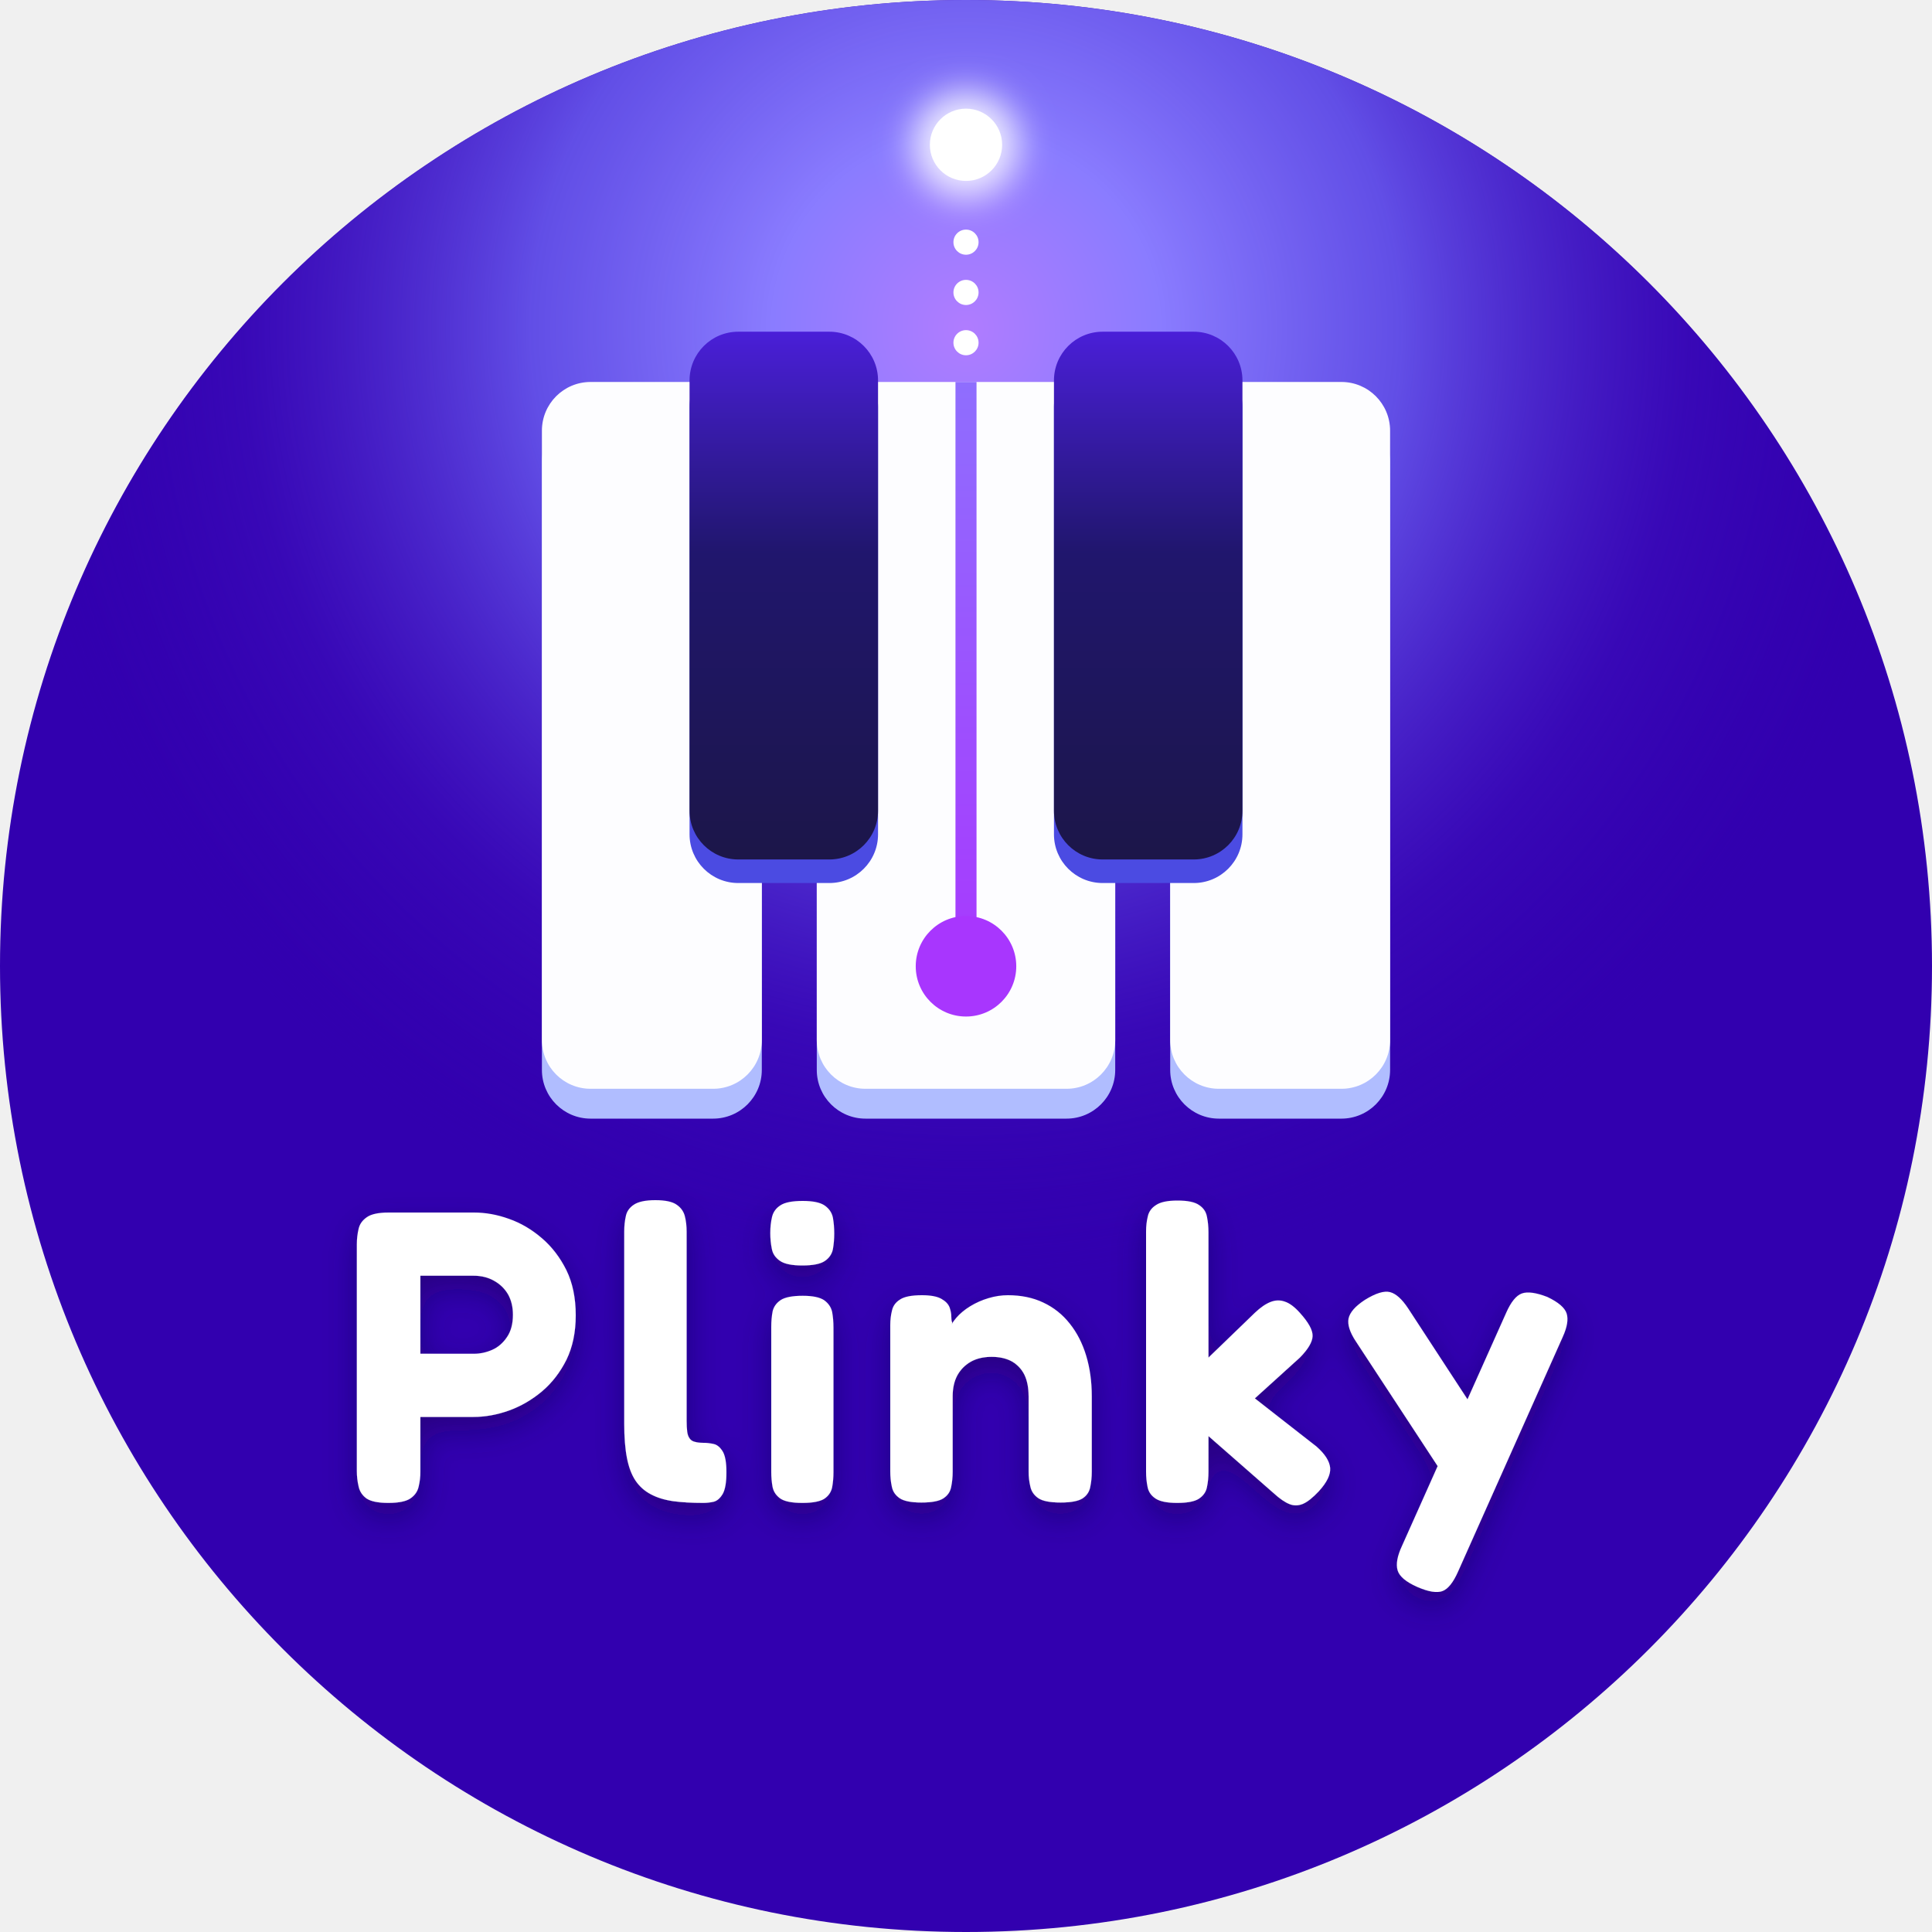
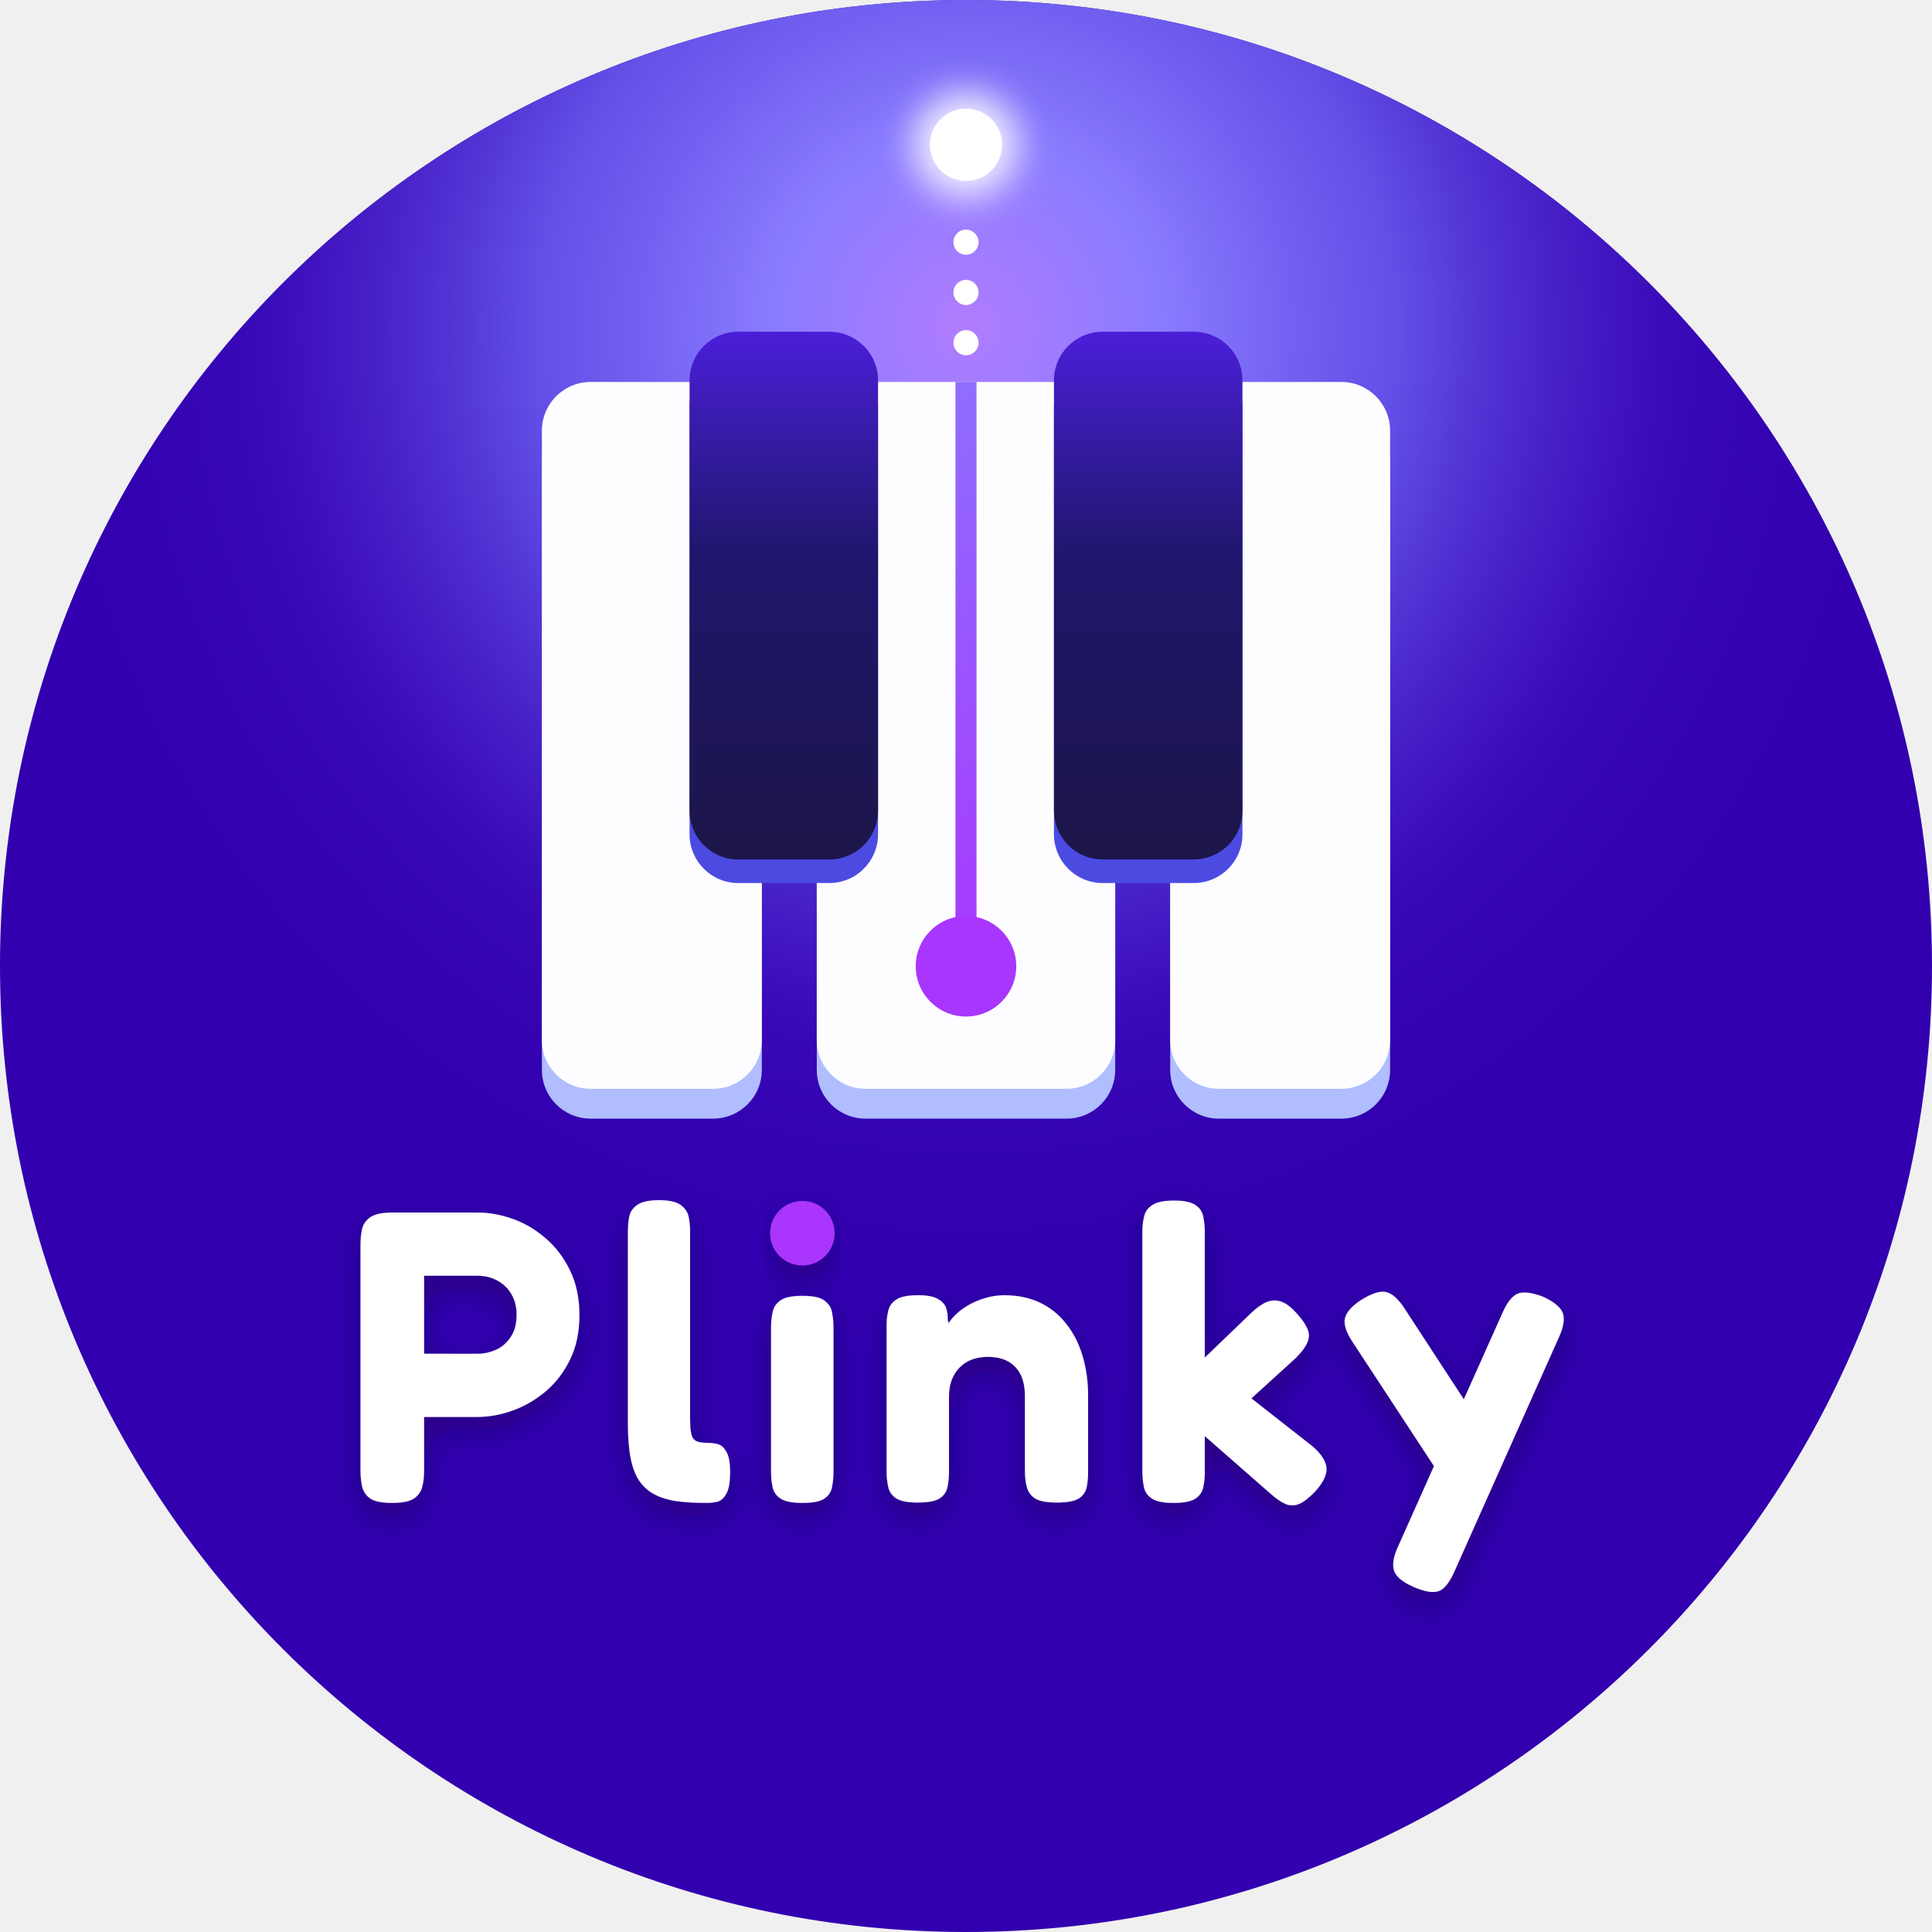
<svg xmlns="http://www.w3.org/2000/svg" width="100" height="100" viewBox="0 0 100 100" role="img" aria-label="Plinky">
  <defs>
    <radialGradient id="pg" cx="50" cy="17" r="50" gradientUnits="userSpaceOnUse">
      <stop offset="0" stop-color="#b07cff" />
      <stop offset=".2" stop-color="#8a7cff" />
      <stop offset=".45" stop-color="#6a5cf0" stop-opacity=".85" />
      <stop offset=".75" stop-color="#4012c0" stop-opacity=".45" />
      <stop offset="1" stop-color="#3200af" stop-opacity="0" />
    </radialGradient>
    <linearGradient id="pb" x1="0" y1="0" x2="0" y2="1">
      <stop offset="0" stop-color="#4a1fd8" />
      <stop offset=".42" stop-color="#20166d" />
      <stop offset="1" stop-color="#1c1649" />
    </linearGradient>
    <linearGradient id="pl" x1="0" y1="0" x2="0" y2="1">
      <stop offset="0" stop-color="#8f6efe" />
      <stop offset="1" stop-color="#a739fe" />
    </linearGradient>
    <filter id="ph" x="-2" y="-2" width="5" height="5">
      <feGaussianBlur stdDeviation="1.1" />
    </filter>
    <filter id="ps" x="-.1" y="-.3" width="1.2" height="1.8">
      <feDropShadow dx="0" dy=".7" stdDeviation=".8" flood-color="#12004a" flood-opacity=".45" />
    </filter>
  </defs>
  <circle cx="50" cy="50" r="50" fill="#3200af" />
  <circle cx="50" cy="50" r="50" fill="url(#pg)" />
  <g transform="translate(9.35 -3.4) scale(.813)">
    <rect x="23" y="30.5" width="14" height="44.9" rx="3.1" fill="#b0bdff" />
    <rect x="23" y="28.5" width="14" height="45" rx="3.1" fill="#fdfdff" />
    <rect x="40.5" y="30.5" width="19" height="44.9" rx="3.1" fill="#b0bdff" />
    <rect x="40.5" y="28.5" width="19" height="45" rx="3.1" fill="#fdfdff" />
    <rect x="63" y="30.5" width="14" height="44.9" rx="3.1" fill="#b0bdff" />
    <rect x="63" y="28.5" width="14" height="45" rx="3.1" fill="#fdfdff" />
    <rect x="49.33" y="28.5" width="1.34" height="37" fill="url(#pl)" />
    <circle cx="50" cy="65.7" r="3.2" fill="#a836fe" />
    <rect x="32.4" y="27" width="12" height="33.4" rx="3.1" fill="#4b4be2" />
    <rect x="32.4" y="25.3" width="12" height="33.6" rx="3.1" fill="url(#pb)" />
    <rect x="55.6" y="27" width="12" height="33.4" rx="3.1" fill="#4b4be2" />
    <rect x="55.6" y="25.3" width="12" height="33.6" rx="3.1" fill="url(#pb)" />
    <circle cx="50" cy="13.4" r="3.4" fill="#fff" opacity=".85" filter="url(#ph)" />
    <circle cx="50" cy="13.4" r="2.3" fill="#fff" />
    <circle cx="50" cy="19.6" r=".8" fill="#fff" />
    <circle cx="50" cy="22.8" r=".8" fill="#fff" />
    <circle cx="50" cy="26" r=".8" fill="#fff" />
  </g>
-   <path fill="#fff" filter="url(#ps)" d="M20.1 77.79Q19.31 77.79 18.97 77.56Q18.64 77.32 18.56 76.93Q18.47 76.55 18.47 76.14L18.47 64.4Q18.47 63.99 18.56 63.61Q18.64 63.24 18.99 63Q19.33 62.76 20.12 62.76L24.53 62.76Q25.44 62.76 26.35 63.09Q27.26 63.41 28.05 64.09Q28.83 64.76 29.32 65.75Q29.8 66.74 29.8 68.08Q29.8 69.39 29.32 70.38Q28.83 71.36 28.05 72.02Q27.26 72.68 26.34 73.01Q25.41 73.34 24.51 73.34L21.76 73.34L21.76 76.16Q21.76 76.57 21.67 76.94Q21.59 77.32 21.24 77.56Q20.9 77.79 20.1 77.79ZM21.76 70.07L24.53 70.07Q25.01 70.07 25.47 69.87Q25.93 69.67 26.24 69.21Q26.55 68.76 26.55 68.05Q26.55 67.45 26.3 67Q26.04 66.55 25.57 66.29Q25.11 66.03 24.51 66.03L21.76 66.03ZM36.4 77.79Q35.51 77.79 34.84 77.7Q34.16 77.6 33.68 77.34Q33.19 77.08 32.89 76.63Q32.59 76.18 32.45 75.46Q32.31 74.74 32.31 73.69L32.31 63.75Q32.31 63.32 32.39 62.96Q32.46 62.59 32.8 62.36Q33.15 62.12 33.92 62.12Q34.7 62.12 35.03 62.36Q35.36 62.59 35.45 62.96Q35.54 63.32 35.54 63.75L35.54 73.54Q35.54 73.88 35.57 74.11Q35.6 74.33 35.7 74.46Q35.79 74.59 35.97 74.63Q36.14 74.68 36.42 74.68Q36.67 74.68 36.94 74.74Q37.21 74.8 37.41 75.13Q37.6 75.45 37.6 76.2Q37.6 76.98 37.41 77.32Q37.21 77.66 36.94 77.73Q36.67 77.79 36.4 77.79ZM41.53 77.79Q40.73 77.79 40.4 77.57Q40.07 77.34 39.99 76.97Q39.92 76.59 39.92 76.18L39.92 68.68Q39.92 68.25 39.99 67.88Q40.07 67.52 40.41 67.29Q40.75 67.07 41.55 67.07Q42.32 67.07 42.66 67.3Q42.99 67.54 43.07 67.9Q43.14 68.27 43.14 68.72L43.14 76.2Q43.14 76.61 43.07 76.99Q42.99 77.36 42.66 77.58Q42.32 77.79 41.53 77.79ZM41.53 65.5Q40.71 65.5 40.37 65.26Q40.02 65.02 39.95 64.64Q39.87 64.25 39.87 63.82Q39.87 63.37 39.96 62.99Q40.05 62.61 40.39 62.39Q40.73 62.16 41.55 62.16Q42.35 62.16 42.69 62.4Q43.03 62.64 43.11 63.02Q43.18 63.41 43.18 63.84Q43.18 64.27 43.11 64.66Q43.03 65.04 42.69 65.27Q42.35 65.5 41.53 65.5ZM47.69 77.77Q46.9 77.77 46.57 77.55Q46.23 77.32 46.16 76.94Q46.08 76.57 46.08 76.16L46.08 68.59Q46.08 68.18 46.17 67.83Q46.25 67.47 46.59 67.26Q46.92 67.04 47.72 67.04Q48.4 67.04 48.73 67.23Q49.05 67.41 49.15 67.67Q49.24 67.93 49.24 68.15Q49.24 68.38 49.29 68.46L49.16 68.87Q49.2 68.55 49.49 68.22Q49.78 67.88 50.22 67.61Q50.66 67.34 51.17 67.19Q51.67 67.04 52.17 67.04Q53.2 67.04 54 67.42Q54.81 67.8 55.37 68.51Q55.93 69.21 56.22 70.17Q56.51 71.13 56.51 72.27L56.51 76.18Q56.51 76.59 56.43 76.97Q56.36 77.34 56.03 77.56Q55.69 77.77 54.9 77.77Q54.08 77.77 53.75 77.55Q53.41 77.32 53.33 76.94Q53.24 76.57 53.24 76.16L53.24 72.27Q53.24 71.62 53.03 71.17Q52.81 70.72 52.38 70.47Q51.95 70.23 51.33 70.23Q50.7 70.23 50.25 70.48Q49.8 70.74 49.55 71.19Q49.31 71.64 49.31 72.27L49.31 76.18Q49.31 76.59 49.23 76.97Q49.16 77.34 48.82 77.56Q48.49 77.77 47.69 77.77ZM68.14 74.87Q68.8 75.45 68.85 75.98Q68.89 76.5 68.26 77.19Q67.79 77.69 67.44 77.84Q67.08 77.99 66.74 77.85Q66.39 77.71 65.94 77.3L62.55 74.33L62.55 76.18Q62.55 76.61 62.47 76.98Q62.4 77.34 62.06 77.57Q61.73 77.79 60.93 77.79Q60.16 77.79 59.82 77.57Q59.47 77.34 59.4 76.97Q59.32 76.59 59.32 76.16L59.32 63.75Q59.32 63.32 59.41 62.96Q59.49 62.59 59.84 62.37Q60.18 62.14 60.95 62.14Q61.73 62.14 62.06 62.37Q62.4 62.59 62.47 62.97Q62.55 63.35 62.55 63.78L62.55 70.27L64.95 67.95Q65.38 67.54 65.76 67.39Q66.14 67.24 66.5 67.37Q66.87 67.49 67.28 67.95Q67.96 68.7 67.94 69.16Q67.92 69.62 67.28 70.27L64.95 72.38ZM73.36 82.14Q72.48 81.75 72.34 81.28Q72.2 80.8 72.57 80.01L77.96 67.95Q78.33 67.11 78.77 66.95Q79.21 66.79 80.09 67.13Q80.95 67.54 81.09 67.99Q81.23 68.44 80.89 69.19L75.47 81.34Q75.1 82.18 74.67 82.35Q74.24 82.52 73.36 82.14ZM75.23 77.13L70.18 69.43Q69.71 68.72 69.8 68.25Q69.9 67.77 70.65 67.28Q71.49 66.76 71.95 66.88Q72.41 67 72.89 67.73L76.61 73.43Z" />
+   <path fill="#fff" filter="url(#ps)" d="M20.29 77.79Q19.5 77.79 19.16 77.56Q18.83 77.32 18.74 76.93Q18.66 76.55 18.66 76.14L18.66 64.4Q18.66 63.99 18.74 63.61Q18.83 63.24 19.17 63Q19.52 62.76 20.31 62.76L24.72 62.76Q25.62 62.76 26.54 63.09Q27.45 63.41 28.24 64.09Q29.02 64.76 29.5 65.75Q29.99 66.74 29.99 68.08Q29.99 69.39 29.5 70.38Q29.02 71.36 28.24 72.02Q27.45 72.68 26.53 73.01Q25.6 73.34 24.7 73.34L21.95 73.34L21.95 76.16Q21.95 76.57 21.86 76.94Q21.77 77.32 21.43 77.56Q21.09 77.79 20.29 77.79ZM21.95 70.07L24.72 70.07Q25.19 70.07 25.66 69.87Q26.12 69.67 26.43 69.21Q26.74 68.76 26.74 68.05Q26.74 67.45 26.48 67Q26.23 66.55 25.76 66.29Q25.3 66.03 24.7 66.03L21.95 66.03ZM36.58 77.79Q35.7 77.79 35.02 77.7Q34.35 77.6 33.86 77.34Q33.38 77.08 33.08 76.63Q32.78 76.18 32.64 75.46Q32.5 74.74 32.5 73.69L32.5 63.75Q32.5 63.32 32.57 62.96Q32.65 62.59 32.99 62.36Q33.34 62.12 34.11 62.12Q34.88 62.12 35.22 62.36Q35.55 62.59 35.64 62.96Q35.72 63.32 35.72 63.75L35.72 73.54Q35.72 73.88 35.76 74.11Q35.79 74.33 35.88 74.46Q35.98 74.59 36.15 74.63Q36.33 74.68 36.6 74.68Q36.86 74.68 37.13 74.74Q37.4 74.8 37.59 75.13Q37.79 75.45 37.79 76.2Q37.79 76.98 37.59 77.32Q37.4 77.66 37.13 77.73Q36.86 77.79 36.58 77.79ZM41.52 77.79Q40.75 77.79 40.41 77.57Q40.06 77.34 39.99 76.97Q39.91 76.59 39.91 76.18L39.91 68.68Q39.91 68.25 40 67.88Q40.08 67.52 40.42 67.29Q40.75 67.07 41.54 67.07Q42.32 67.07 42.65 67.3Q42.99 67.54 43.06 67.9Q43.14 68.27 43.14 68.72L43.14 76.2Q43.14 76.61 43.06 76.99Q42.99 77.36 42.65 77.58Q42.32 77.79 41.52 77.79ZM47.51 77.77Q46.71 77.77 46.38 77.55Q46.04 77.32 45.97 76.94Q45.89 76.57 45.89 76.16L45.89 68.59Q45.89 68.18 45.98 67.83Q46.07 67.47 46.4 67.26Q46.73 67.04 47.53 67.04Q48.22 67.04 48.54 67.23Q48.86 67.41 48.96 67.67Q49.05 67.93 49.05 68.15Q49.05 68.38 49.1 68.46L48.97 68.87Q49.01 68.55 49.3 68.22Q49.59 67.88 50.03 67.61Q50.47 67.34 50.98 67.19Q51.48 67.04 51.98 67.04Q53.01 67.04 53.82 67.42Q54.62 67.8 55.18 68.51Q55.74 69.21 56.03 70.17Q56.32 71.13 56.32 72.27L56.32 76.18Q56.32 76.59 56.25 76.97Q56.17 77.34 55.84 77.56Q55.5 77.77 54.71 77.77Q53.89 77.77 53.56 77.55Q53.23 77.32 53.14 76.94Q53.05 76.57 53.05 76.16L53.05 72.27Q53.05 71.62 52.84 71.17Q52.62 70.72 52.19 70.47Q51.76 70.23 51.14 70.23Q50.52 70.23 50.06 70.48Q49.61 70.74 49.37 71.19Q49.12 71.64 49.12 72.27L49.12 76.18Q49.12 76.59 49.04 76.97Q48.97 77.34 48.63 77.56Q48.3 77.77 47.51 77.77ZM67.95 74.87Q68.61 75.45 68.66 75.98Q68.7 76.5 68.08 77.19Q67.6 77.69 67.25 77.84Q66.89 77.99 66.55 77.85Q66.21 77.71 65.75 77.3L62.36 74.33L62.36 76.18Q62.36 76.61 62.28 76.98Q62.21 77.34 61.87 77.57Q61.54 77.79 60.75 77.79Q59.97 77.79 59.63 77.57Q59.28 77.34 59.21 76.97Q59.13 76.59 59.13 76.16L59.13 63.75Q59.13 63.32 59.22 62.96Q59.3 62.59 59.65 62.37Q59.99 62.14 60.77 62.14Q61.54 62.14 61.87 62.37Q62.21 62.59 62.28 62.97Q62.36 63.35 62.36 63.78L62.36 70.27L64.77 67.95Q65.2 67.54 65.57 67.39Q65.95 67.24 66.31 67.37Q66.68 67.49 67.09 67.95Q67.78 68.7 67.75 69.16Q67.73 69.62 67.09 70.27L64.77 72.38ZM73.17 82.14Q72.29 81.75 72.15 81.28Q72.01 80.8 72.38 80.01L77.77 67.95Q78.14 67.11 78.58 66.95Q79.02 66.79 79.9 67.13Q80.76 67.54 80.9 67.99Q81.04 68.44 80.7 69.19L75.28 81.34Q74.91 82.18 74.48 82.35Q74.05 82.52 73.17 82.14ZM75.04 77.13L69.99 69.43Q69.52 68.72 69.61 68.25Q69.71 67.77 70.46 67.28Q71.3 66.76 71.76 66.88Q72.23 67 72.7 67.73L76.42 73.43Z" />
+   <circle fill="#aa36fc" filter="url(#ps)" cx="41.53" cy="63.83" r="1.67" />
</svg>
